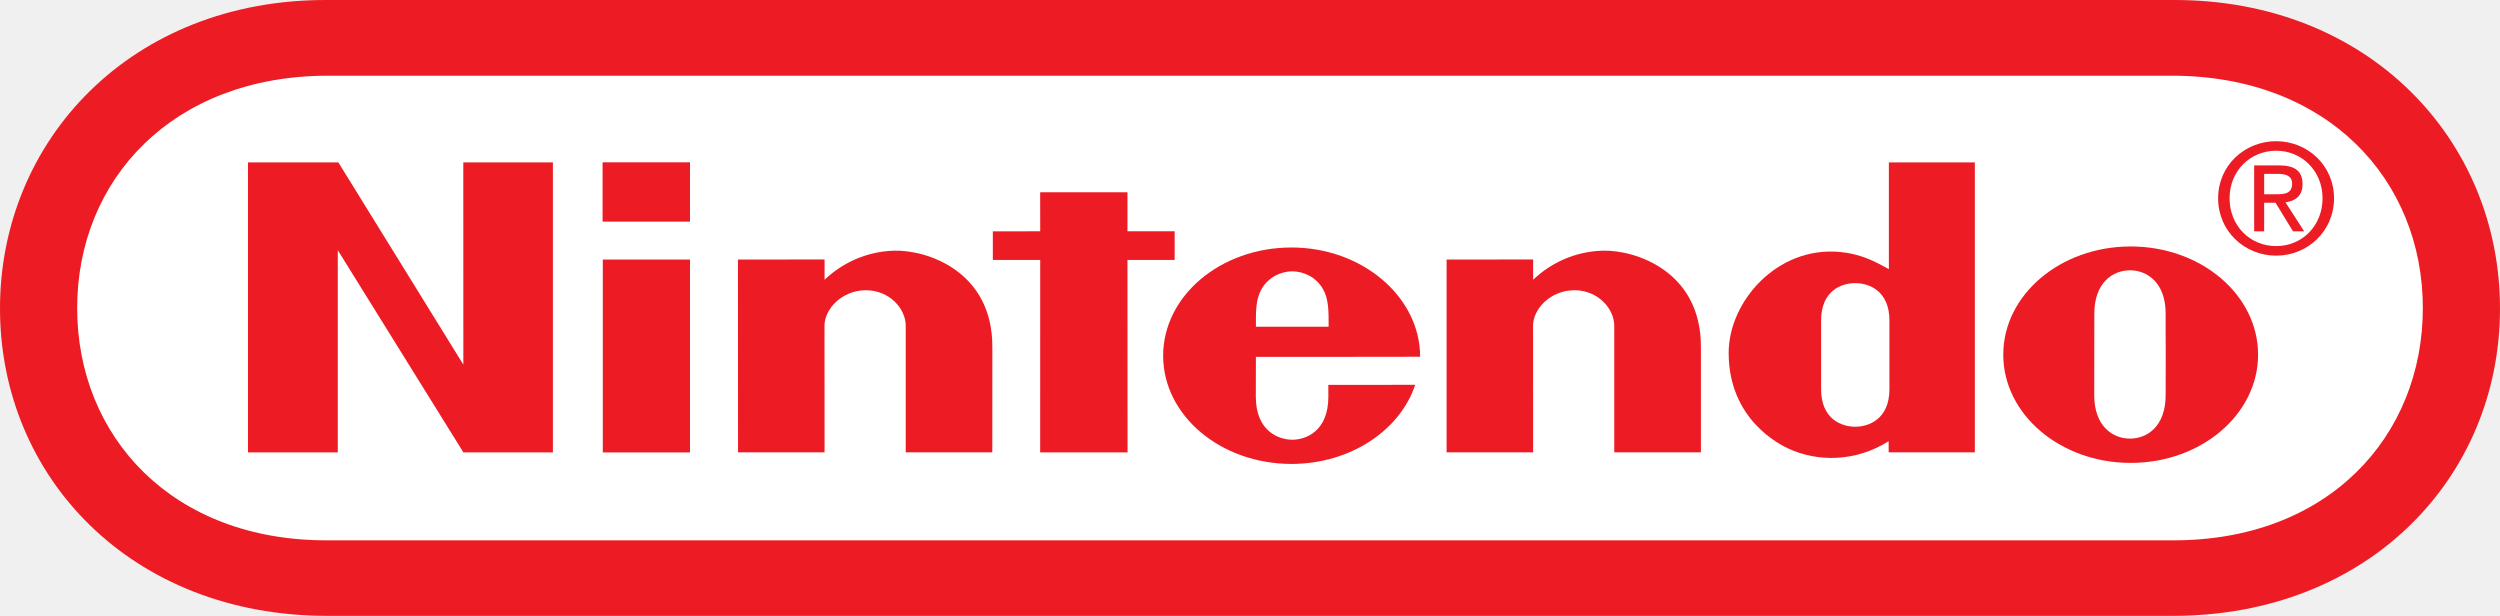
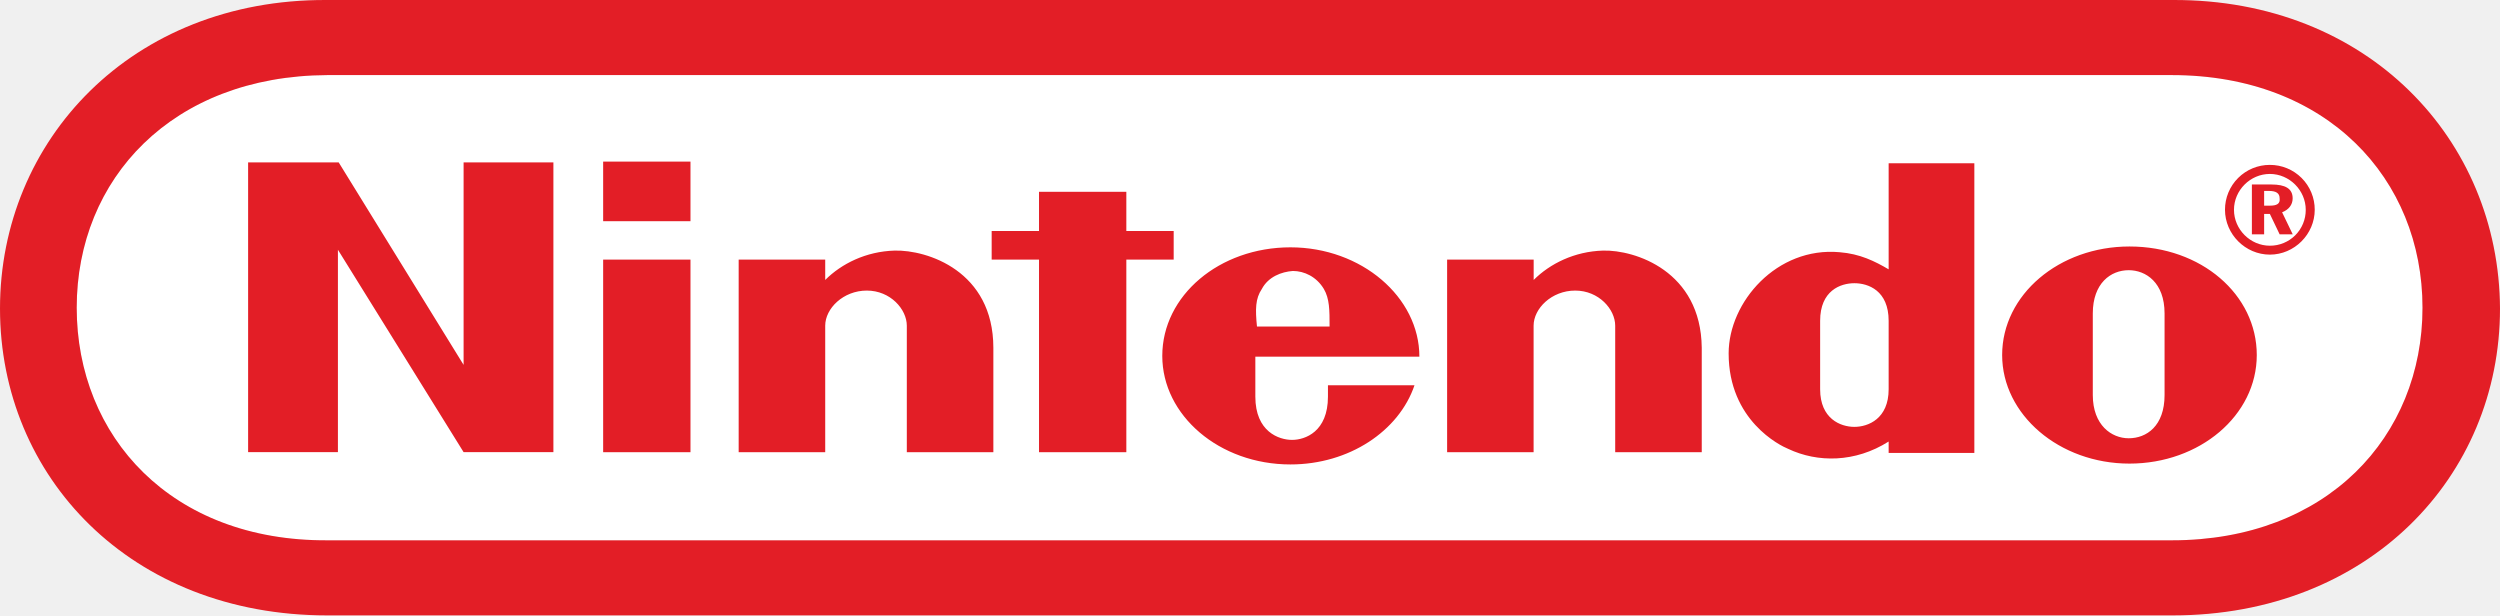
- <svg xmlns="http://www.w3.org/2000/svg" version="1.1" width="1000" height="246.342" id="svg2" xml:space="preserve">
-   <defs id="defs19" />
-   <path d="M 130.798,246.342 C 52.408,246.306 0,190.773 0,123.375 0,56.014 52.515,-0.213 130.692,4.4476074e-4 l 738.652,0 C 947.485,-0.213 1000,56.014 1000,123.375 c 0,67.397 -52.39,122.931 -130.781,122.967 l -738.421,0 z" id="path452" style="fill:#ed1c24;fill-opacity:1;fill-rule:nonzero;stroke:none" />
-   <path d="M 131.029,30.28 C 68.942,30.387 30.866,71.909 30.866,123.216 c 0,51.325 37.881,93.131 100.163,92.918 l 737.924,0 c 62.336,0.213 100.181,-41.593 100.181,-92.918 0,-51.307 -38.094,-92.829 -100.181,-92.935 l -737.924,0 z" id="path454" style="fill:#ffffff;fill-opacity:1;fill-rule:nonzero;stroke:none" />
-   <path d="m 99.187,64.965 36.158,0 49.993,80.877 -0.018,-80.877 35.839,0 0,115.987 -35.803,0 -50.242,-80.877 0,80.877 -35.927,0 0,-115.987 z" id="path456" style="fill:#ed1c24;fill-opacity:1;fill-rule:nonzero;stroke:none" />
-   <path d="m 416.069,76.899 34.915,0 0,15.611 18.878,0 0,11.473 -18.878,0 0.035,76.97 -34.951,0 0.017,-76.97 -18.949,0 0,-11.437 18.949,-0.035 -0.017,-15.611 z" id="path458" style="fill:#ed1c24;fill-opacity:1;fill-rule:nonzero;stroke:none" />
-   <path d="m 241.12,103.822 34.88,0 0,77.147 -34.88,0 0,-77.147 z" id="path460" style="fill:#ed1c24;fill-opacity:1;fill-rule:nonzero;stroke:none" />
-   <path d="m 241.031,64.929 34.968,0 0,23.727 -34.968,0 0,-23.727 z" id="path462" style="fill:#ed1c24;fill-opacity:1;fill-rule:nonzero;stroke:none" />
-   <path d="m 852.277,98.583 c -28.149,0 -50.97,19.358 -50.97,43.28 0,23.904 22.821,43.298 50.97,43.298 28.167,0 50.952,-19.393 50.952,-43.298 0,-23.922 -22.785,-43.28 -50.952,-43.28 m 14.012,43.173 c 0,0 -0.035,11.65 -0.035,16.339 0,12.29 -7.246,17.351 -14.261,17.351 -6.997,0 -14.296,-5.061 -14.296,-17.351 0,-4.689 0.017,-16.641 0.017,-16.641 0,0 0.02,-11.384 0.02,-16.055 0,-12.254 7.335,-17.28 14.261,-17.28 6.962,0 14.261,5.026 14.261,17.28 0,4.671 -0.017,13.32 0.035,16.392 l 0,-0.035 z" id="path464" style="fill:#ed1c24;fill-opacity:1;fill-rule:nonzero;stroke:none" />
-   <path d="m 755.772,142.005 0,-13.799 c 0,-11.934 -8.24,-14.953 -13.657,-14.953 -5.559,0 -13.675,3.019 -13.675,14.953 l 0,13.728 0,13.728 c 0,11.952 8.116,15.025 13.675,15.025 5.417,0 13.657,-3.072 13.657,-15.025 l 0,-13.657 z m -0.231,-77.041 34.4,0 0,115.969 -34.471,0 c 0,0 -0.017,-3.747 -0.017,-4.44 -13.337,8.347 -28.397,8.347 -40.154,2.913 -3.143,-1.492 -23.833,-11.419 -23.833,-38.272 0,-20.352 19.18,-42.587 44.328,-40.367 8.276,0.728 14.154,3.747 19.749,6.908 l 0,-42.712 z" id="path466" style="fill:#ed1c24;fill-opacity:1;fill-rule:nonzero;stroke:none" />
-   <path d="m 357.64,100.27 c 13.053,-0.373 39.479,8.152 39.302,38.68 -0.035,5.452 -0.017,41.983 -0.017,41.983 l -34.631,0 0,-50.65 c 0,-6.731 -6.429,-14.19 -15.948,-14.19 -9.501,0 -16.552,7.459 -16.552,14.19 0,3.285 0.035,50.65 0.035,50.65 l -34.613,0 -0.035,-77.112 34.649,-0.035 c 0,0 -0.035,6.198 0,8.116 6.678,-6.358 16.303,-11.313 27.811,-11.632" id="path468" style="fill:#ed1c24;fill-opacity:1;fill-rule:nonzero;stroke:none" />
-   <path d="m 641.046,100.27 c 13.035,-0.373 39.497,8.152 39.319,38.68 -0.035,5.452 0,41.983 0,41.983 l -34.666,0 0,-50.65 c 0,-6.731 -6.429,-14.19 -15.948,-14.19 -9.501,0 -16.534,7.459 -16.534,14.19 0,3.285 0.035,50.65 0.035,50.65 l -34.613,0 0,-77.112 34.613,-0.035 c 0,0 -0.035,6.198 0,8.116 6.66,-6.358 16.268,-11.313 27.794,-11.632" id="path470" style="fill:#ed1c24;fill-opacity:1;fill-rule:nonzero;stroke:none" />
-   <path d="m 531.328,153.957 c 0,0 0.017,0.355 0.017,4.689 0,14.101 -9.27,17.244 -14.421,17.244 -5.132,0 -14.598,-3.143 -14.598,-17.244 0,-4.227 0.035,-15.912 0.035,-15.912 0,0 65.692,0.035 65.692,-0.035 0,-23.904 -23.087,-43.706 -51.449,-43.706 -28.362,0 -51.343,19.358 -51.343,43.298 0,23.94 22.981,43.28 51.343,43.28 23.531,0 43.422,-13.426 49.478,-31.647 l -34.755,0.035 z M 502.362,130.692 c -0.071,-6.749 0.071,-11.259 2.291,-15.113 2.717,-4.76 7.725,-7.015 12.272,-7.051 4.529,0.035 9.537,2.291 12.236,7.051 2.22,3.854 2.344,8.365 2.291,15.113 l -29.09,0 z" id="path472" style="fill:#ed1c24;fill-opacity:1;fill-rule:nonzero;stroke:none" />
-   <path d="m 910.421,77.698 c 3.392,0 6.429,-0.213 6.429,-4.298 0,-3.268 -2.966,-3.854 -5.754,-3.854 l -5.434,0 0,8.152 4.76,0 z m -4.76,14.847 -3.996,0 0,-26.391 10.016,0 c 6.251,0 9.341,2.291 9.341,7.512 0,4.724 -2.966,6.766 -6.837,7.264 l 7.494,11.615 -4.475,0 -6.979,-11.455 -4.564,0 0,11.455 z" id="path474" style="fill:#ed1c24;fill-opacity:1;fill-rule:nonzero;stroke:none" />
-   <path d="m 910.475,98.441 c 10.372,0 18.541,-8.116 18.541,-19.145 0,-10.851 -8.169,-19.003 -18.541,-19.003 -10.46,0 -18.647,8.152 -18.647,19.003 0,11.029 8.187,19.145 18.647,19.145 m -23.229,-19.145 c 0,-13.142 10.638,-22.821 23.229,-22.821 12.485,0 23.141,9.679 23.141,22.821 0,13.249 -10.656,22.963 -23.141,22.963 -12.591,0 -23.229,-9.714 -23.229,-22.963" id="path476" style="fill:#ed1c24;fill-opacity:1;fill-rule:nonzero;stroke:none" />
+ <svg xmlns="http://www.w3.org/2000/svg" id="Layer_1" data-name="Layer 1" viewBox="0 0 3839 945.005">
+   <path d="M3335.2,829.7H502.6C263.2,831,117.8,670.5,117.8,472.5s146.6-356,384.8-357.2H3335.2c238.1,0,384.8,159.2,384.8,357.2S3573.3,829.7,3335.2,829.7Z" transform="translate(0 0.00499)" style="fill:#fff" />
+   <path d="M711.9,560.3,520.1,249.4H381V694.3H518.9V383.5l193,310.8h137.9V249.4H711.9Zm1090.4-161.7V354.7H1729.6V294.5h-134.1v60.2h-72.7v43.9h72.7V694.4h134.1V398.6ZM926.2,694.4h134.1V398.6H926.2Zm0-354.7h134.1V248.2H926.2ZM3270,378.5c-107.8,0-195.5,73.9-195.5,166.7,0,91.5,87.7,166.7,195.5,166.7s195.5-73.9,195.5-166.7S3380.3,378.5,3270,378.5Zm53.9,228.1c0,47.6-27.6,66.4-55.1,66.4-26.3,0-55.1-20.1-55.1-66.4V481.3c0-46.4,27.6-66.4,55.1-66.4,26.3,0,55.1,18.8,55.1,66.4V606.6ZM2900.2,413.6c-21.3-12.5-43.9-23.8-75.2-26.3-96.5-8.8-170.5,76.5-170.5,155.4,0,102.8,79,141.6,91.5,146.6,45.1,21.3,102.8,21.3,154.2-11.3v17.5h131.6V250.7H2900.2Zm0,131.6v52.6c0,45.1-31.3,57.7-52.6,57.7s-52.6-12.5-52.6-57.7V492.6c0-46.4,31.3-57.7,52.6-57.7S2900.2,446.2,2900.2,492.6ZM1373.7,384.8c-43.9,1.3-81.5,20.1-106.5,45.1V398.6h-132.9V694.4h132.9V500.1c0-26.3,27.6-53.9,63.9-53.9s61.4,28.8,61.4,53.9V694.4h132.9V534C1525.3,416.1,1423.8,383.5,1373.7,384.8Zm1087.9,0c-43.9,1.3-81.5,20.1-106.5,45.1V398.6H2222.2V694.4H2355V500.1c0-26.3,27.6-53.9,63.9-53.9,36.3,0,61.4,28.8,61.4,53.9V694.4h132.9V534C2612,416.1,2510.5,383.5,2461.6,384.8Zm-282,162.9c0-91.5-89-167.9-198-167.9s-196.8,73.9-196.8,166.7c0,91.5,87.7,166.7,196.8,166.7,90.2,0,166.7-51.4,190.5-121.6h-132.9v17.5c0,53.9-35.1,66.4-55.1,66.4-20.1,0-56.4-12.5-56.4-66.4V547.7ZM1937.7,443.7c10-18.8,30.1-26.3,47.6-27.6,17.5,0,36.3,8.8,47.6,27.6,8.8,15,8.8,32.6,8.8,57.7H1930.2C1927.6,475,1927.6,458.7,1937.7,443.7ZM3520.6,304.6c0-15-11.3-21.3-32.6-21.3h-30v76.5h18.8V328.5h8.8l15,31.3h20.1L3504.4,326C3514.4,322.1,3520.6,314.6,3520.6,304.6Zm-35,11.2h-8.8V293.2h7.5c11.3,0,16.3,3.8,16.3,11.3C3501.8,313.3,3495.6,315.8,3485.6,315.8Zm0-62.6a68.71,68.71,0,0,0-68.9,68.9c0,37.6,31.3,68.9,68.9,68.9S3554.5,359.7,3554.5,322.1A68.71,68.71,0,0,0,3485.6,253.2Zm0,124.1c-30.1,0-55.1-25.1-55.1-55.1,0-30.1,25.1-55.1,55.1-55.1s55.1,25.1,55.1,55.1A54.82,54.82,0,0,1,3485.6,377.3ZM3336.4,0H501.3C201.8-1.2,0,215.6,0,473.8S200.5,945,502.6,945H3336.4C3637.2,945,3839,732,3839,473.8,3837.7,214.3,3636-1.2,3336.4,0ZM3335.2,829.7H502.6C263.2,831,117.8,670.5,117.8,472.5s146.6-356,384.8-357.2H3335.2c238.1,0,384.8,159.2,384.8,357.2S3573.3,829.7,3335.2,829.7ZM3336.4,0H501.3C201.8-1.2,0,215.6,0,473.8S200.5,945,502.6,945H3336.4C3637.2,945,3839,732,3839,473.8,3837.7,214.3,3636-1.2,3336.4,0ZM3335.2,829.7H502.6C263.2,831,117.8,670.5,117.8,472.5s146.6-356,384.8-357.2H3335.2c238.1,0,384.8,159.2,384.8,357.2S3573.3,829.7,3335.2,829.7ZM3336.4,0H501.3C201.8-1.2,0,215.6,0,473.8S200.5,945,502.6,945H3336.4C3637.2,945,3839,732,3839,473.8,3837.7,214.3,3636-1.2,3336.4,0ZM3335.2,829.7H502.6C263.2,831,117.8,670.5,117.8,472.5s146.6-356,384.8-357.2H3335.2c238.1,0,384.8,159.2,384.8,357.2S3573.3,829.7,3335.2,829.7Z" transform="translate(0 0.00499)" style="fill:#e31e26" />
</svg>
